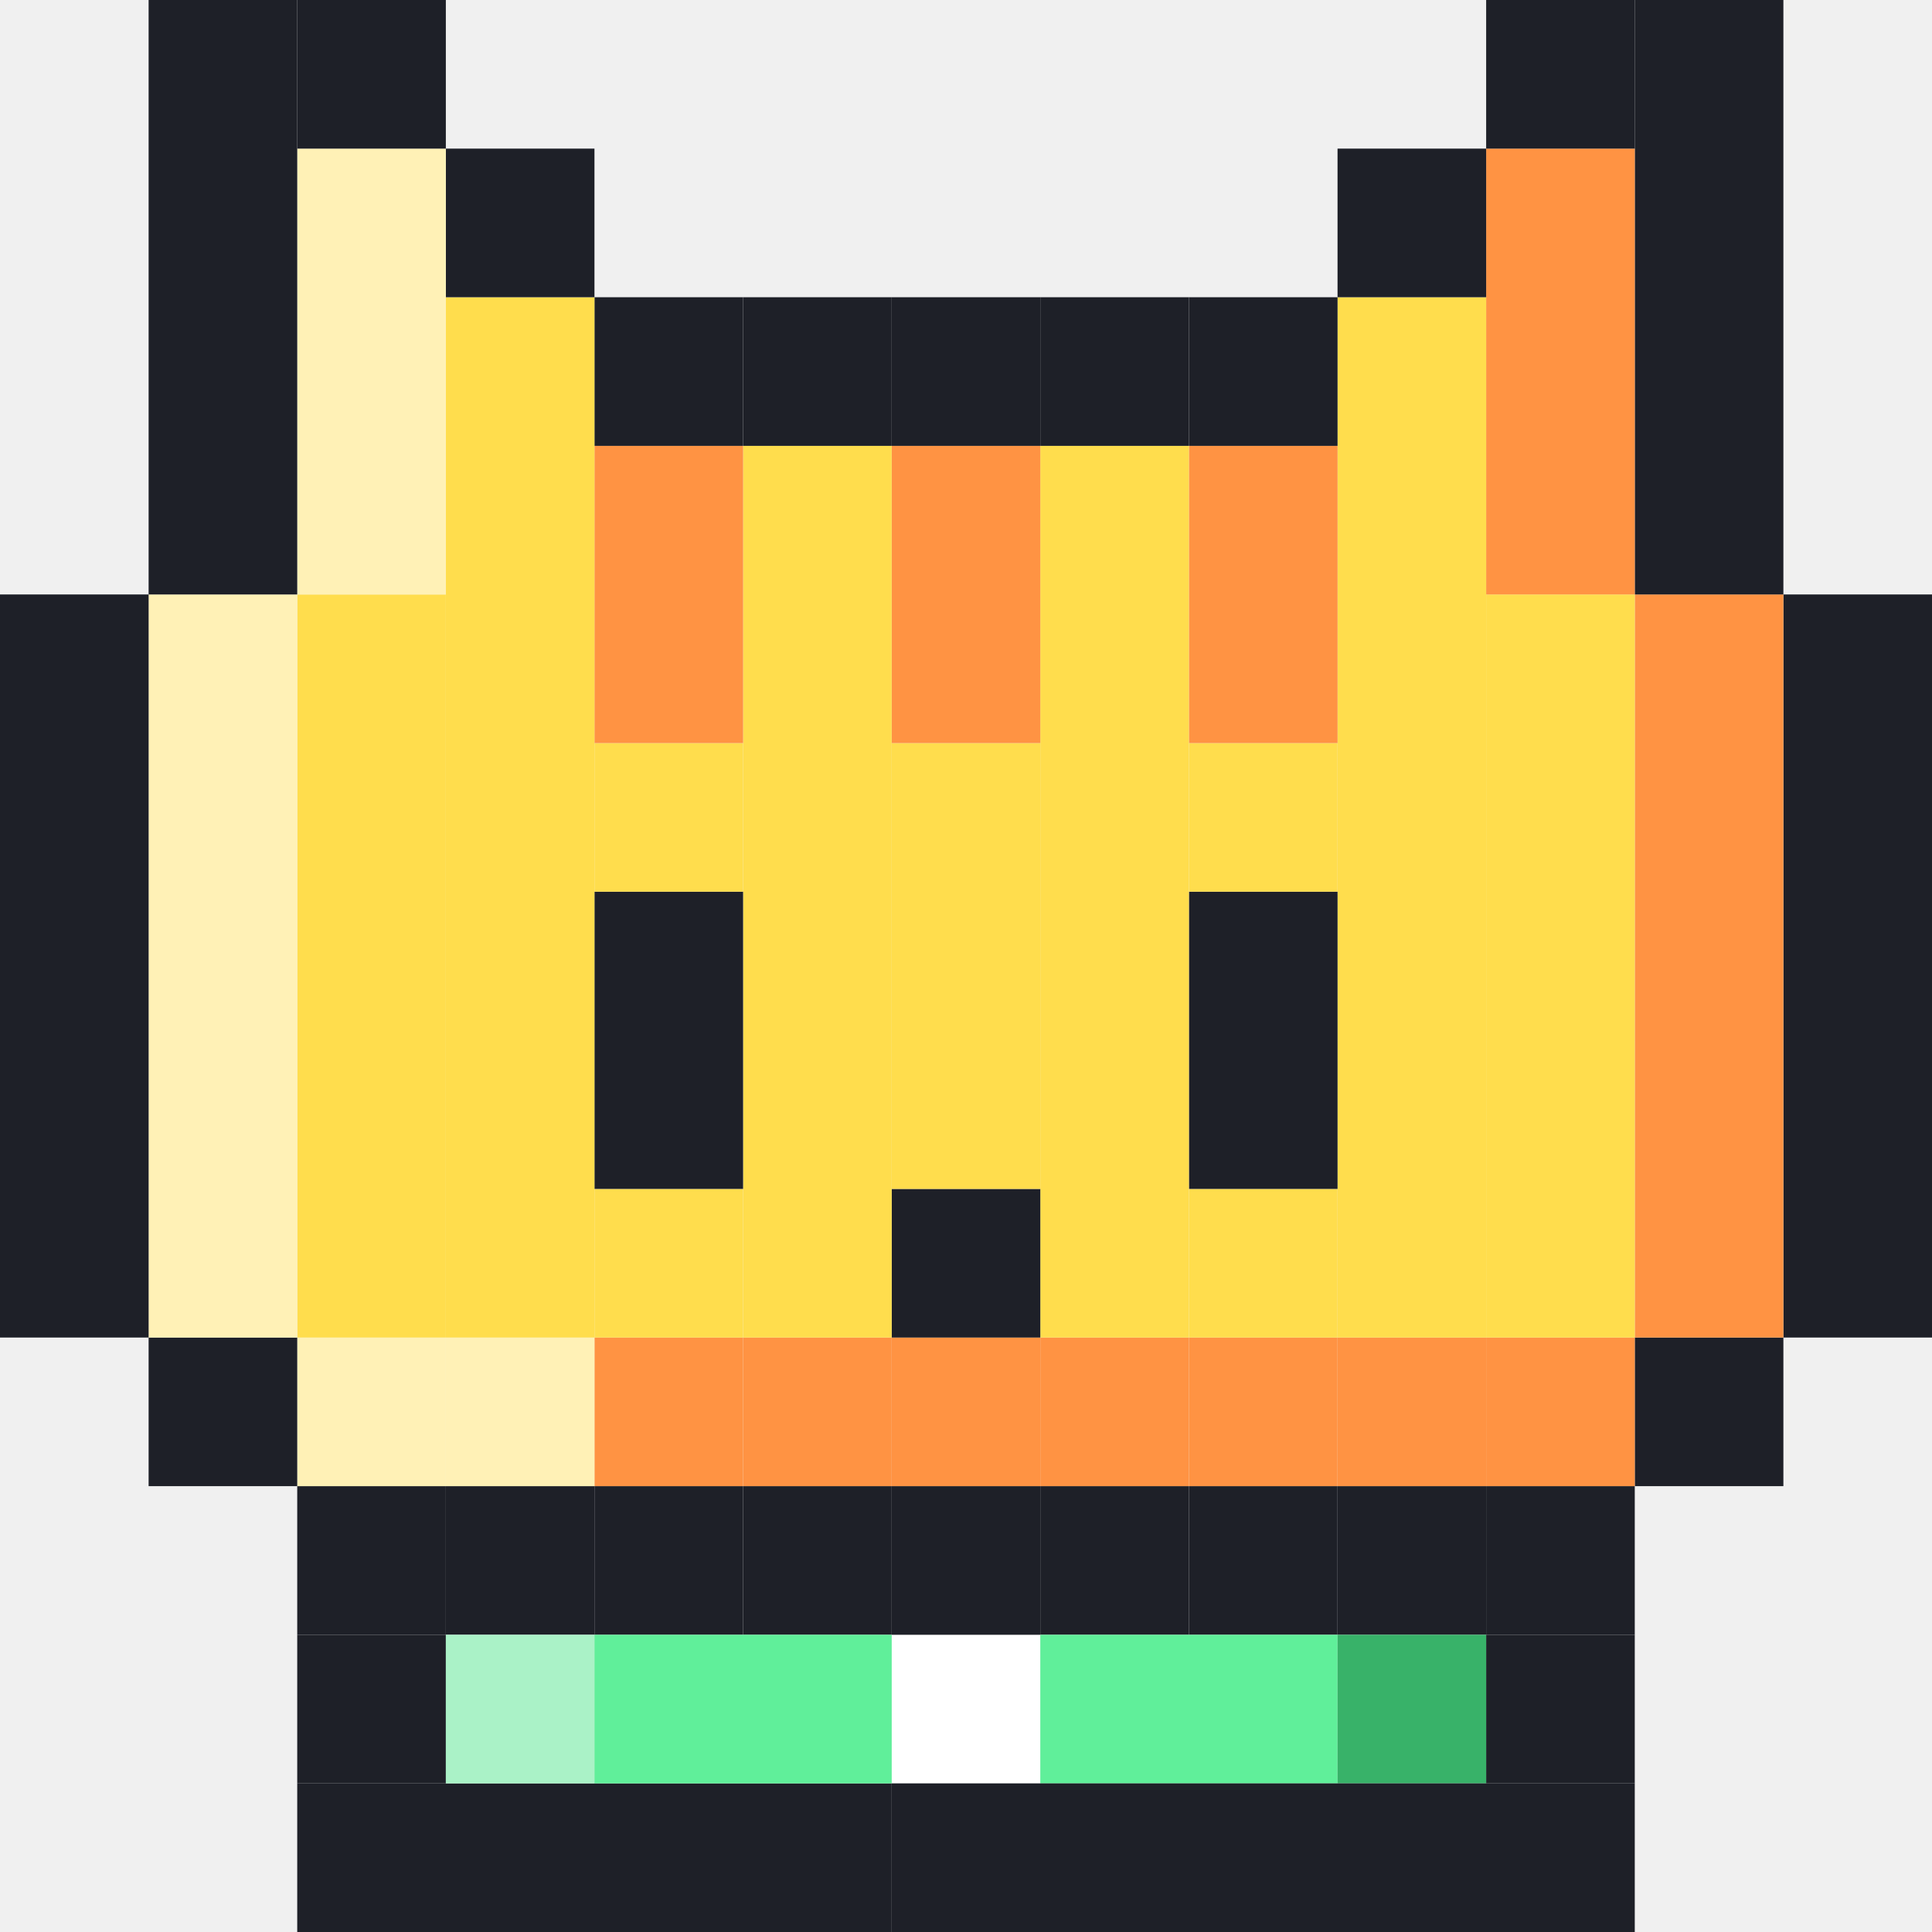
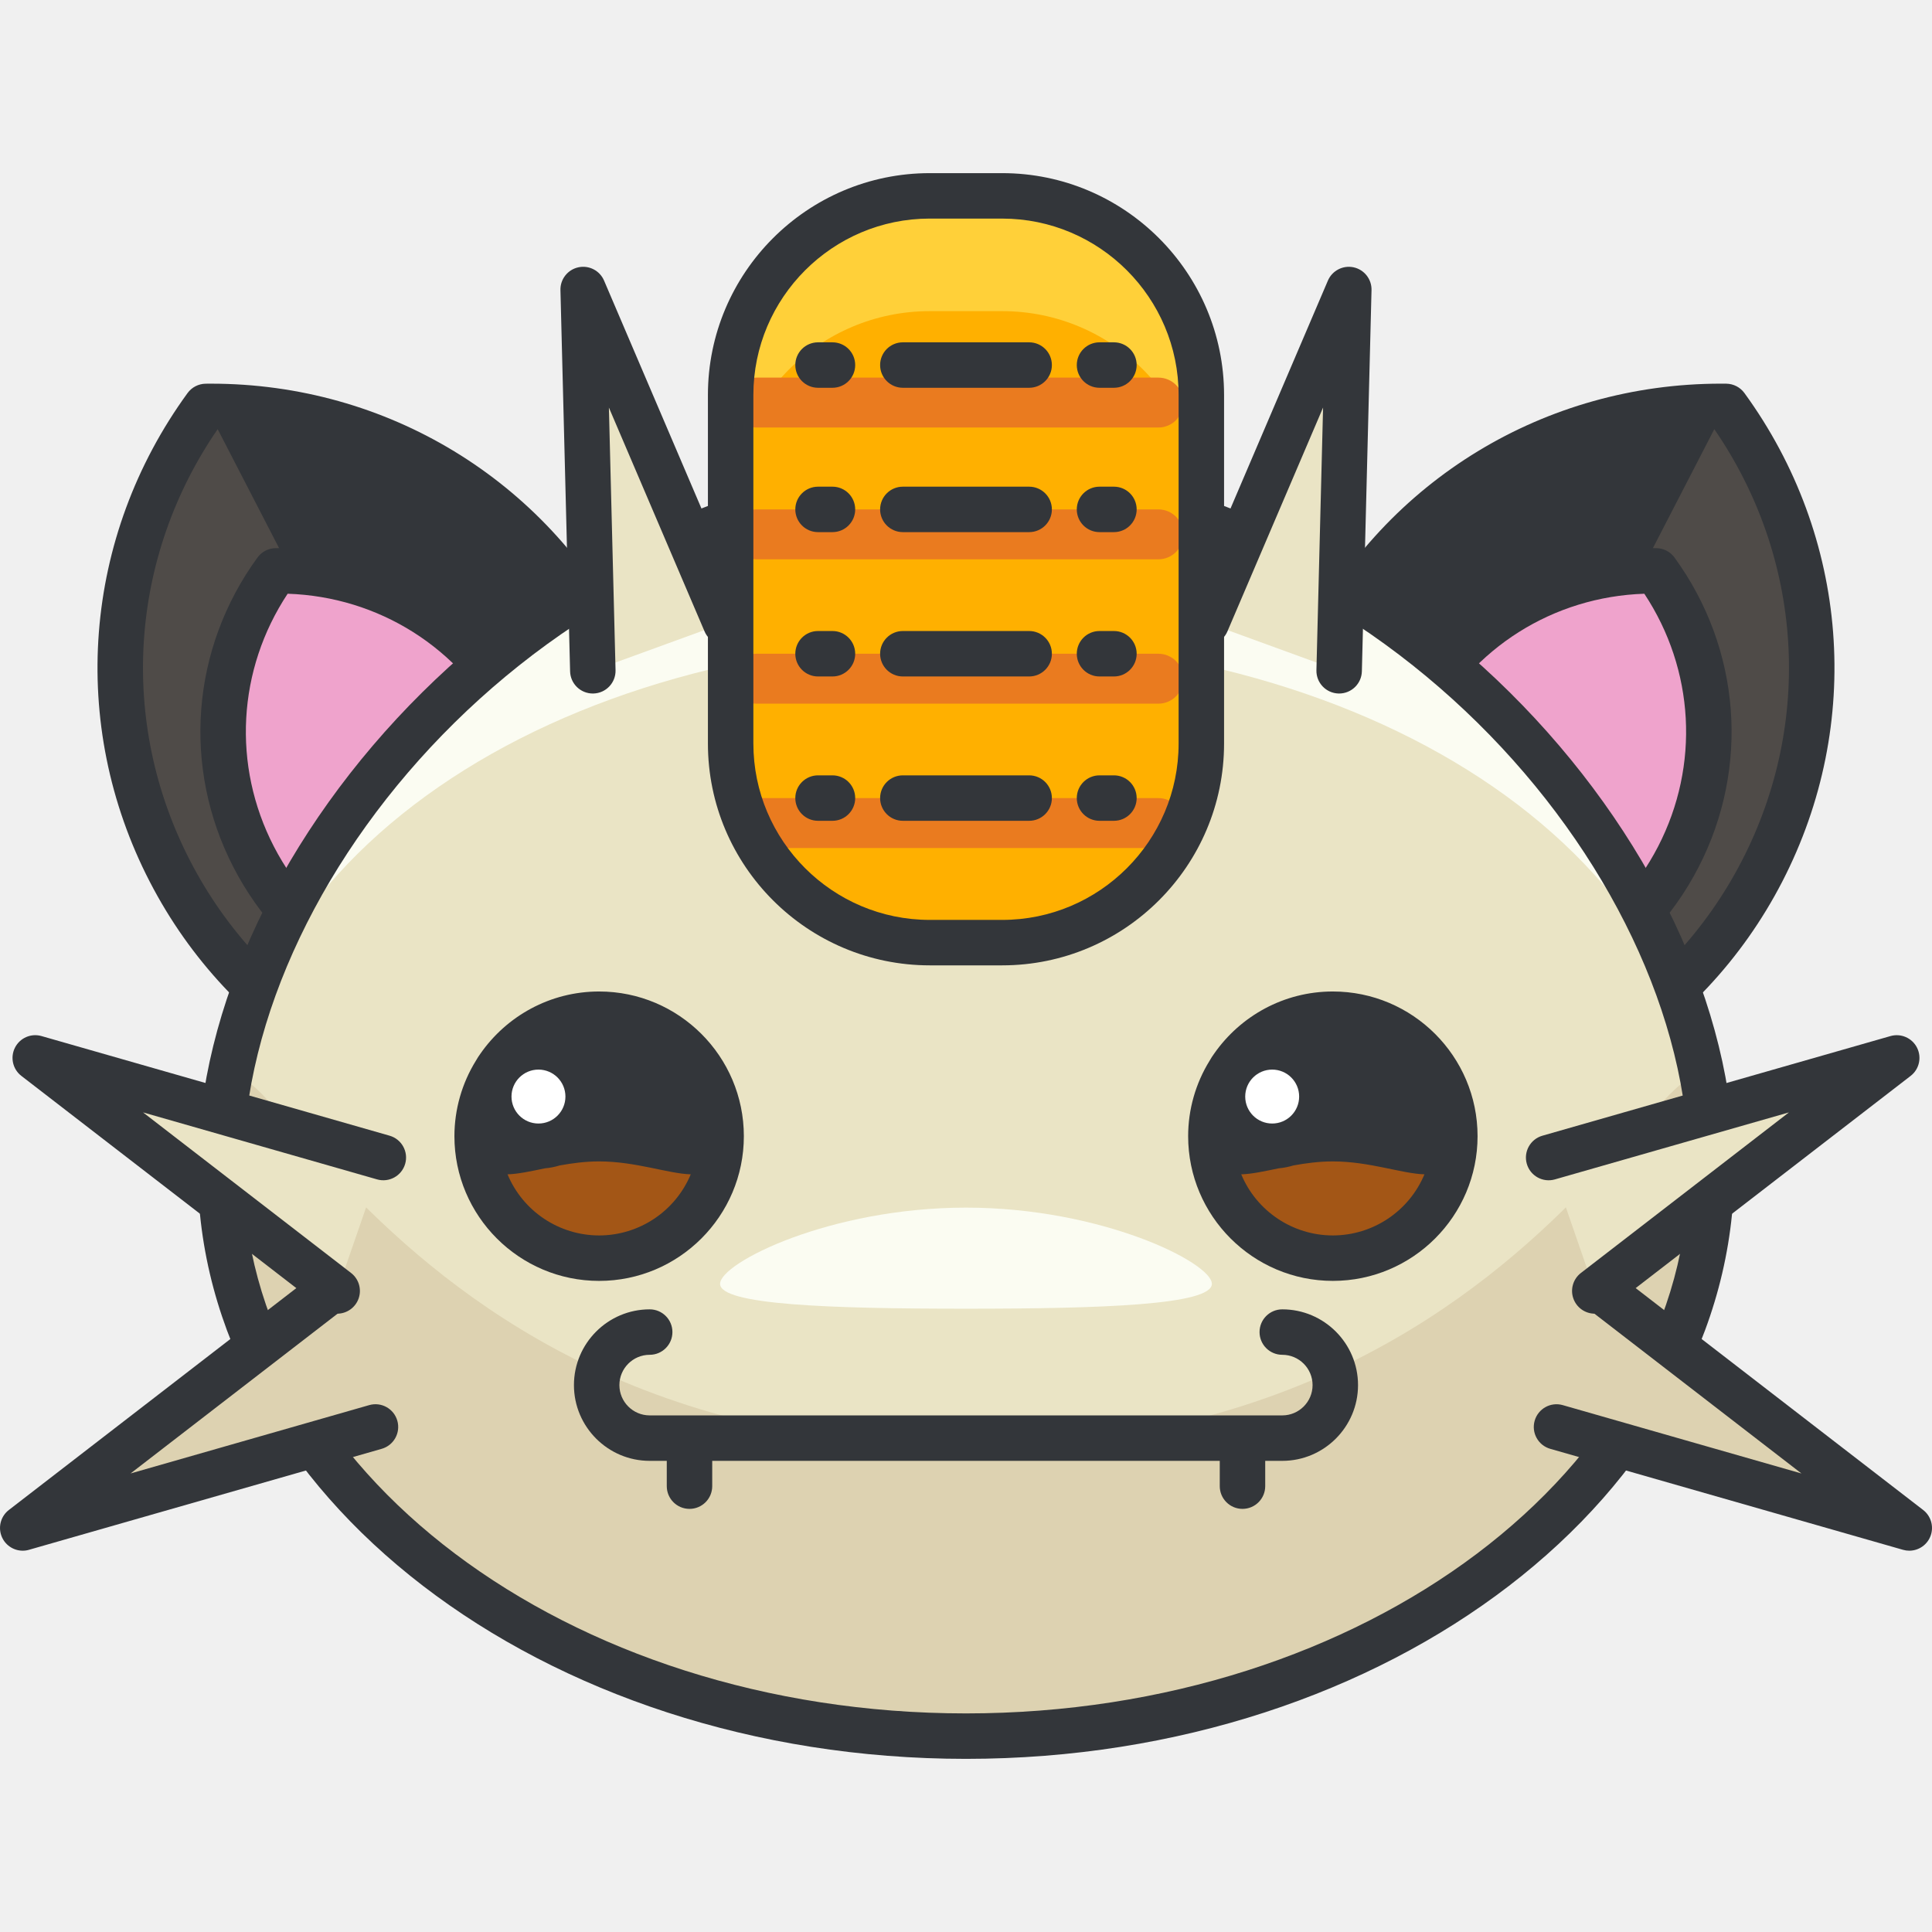
- <svg xmlns="http://www.w3.org/2000/svg" t="1736072303331" class="icon" viewBox="0 0 1024 1024" version="1.1" p-id="2042" width="200" height="200">
-   <path d="M472.615 866.462h78.769v78.769h-78.769z" fill="#FFFFFF" p-id="2043" />
-   <path d="M157.538 866.462h78.769v78.769H157.538zM787.692 866.462h78.769v78.769h-78.769zM945.231 630.154h78.769v78.769h-78.769zM945.231 551.385h78.769v78.769h-78.769zM945.231 472.615h78.769v78.769h-78.769zM945.231 393.846h78.769v78.769h-78.769zM945.231 315.077h78.769v78.769h-78.769zM866.462 708.923h78.769v78.769h-78.769z" fill="#1E2028" p-id="2044" />
-   <path d="M866.462 630.154h78.769v78.769h-78.769zM866.462 551.385h78.769v78.769h-78.769zM866.462 472.615h78.769v78.769h-78.769zM866.462 393.846h78.769v78.769h-78.769zM866.462 315.077h78.769v78.769h-78.769z" fill="#FF9343" p-id="2045" />
-   <path d="M866.462 236.308h78.769v78.769h-78.769zM866.462 157.538h78.769v78.769h-78.769zM866.462 78.769h78.769v78.769h-78.769zM866.462 0h78.769v78.769h-78.769zM787.692 787.692h78.769v78.769h-78.769z" fill="#1E2028" p-id="2046" />
-   <path d="M787.692 708.923h78.769v78.769h-78.769z" fill="#FF9343" p-id="2047" />
-   <path d="M787.692 630.154h78.769v78.769h-78.769zM787.692 551.385h78.769v78.769h-78.769zM787.692 472.615h78.769v78.769h-78.769zM787.692 393.846h78.769v78.769h-78.769zM787.692 315.077h78.769v78.769h-78.769z" fill="#FFDD4D" p-id="2048" />
-   <path d="M787.692 236.308h78.769v78.769h-78.769zM787.692 157.538h78.769v78.769h-78.769zM787.692 78.769h78.769v78.769h-78.769z" fill="#FF9343" p-id="2049" />
-   <path d="M787.692 0h78.769v78.769h-78.769zM708.923 787.692h78.769v78.769h-78.769z" fill="#1E2028" p-id="2050" />
-   <path d="M708.923 708.923h78.769v78.769h-78.769z" fill="#FF9343" p-id="2051" />
-   <path d="M708.923 630.154h78.769v78.769h-78.769zM708.923 551.385h78.769v78.769h-78.769zM708.923 472.615h78.769v78.769h-78.769zM708.923 393.846h78.769v78.769h-78.769zM708.923 315.077h78.769v78.769h-78.769zM708.923 236.308h78.769v78.769h-78.769zM708.923 157.538h78.769v78.769h-78.769z" fill="#FFDD4D" p-id="2052" />
-   <path d="M708.923 78.769h78.769v78.769h-78.769zM630.154 787.692h78.769v78.769h-78.769z" fill="#1E2028" p-id="2053" />
-   <path d="M630.154 708.923h78.769v78.769h-78.769z" fill="#FF9343" p-id="2054" />
-   <path d="M630.154 630.154h78.769v78.769h-78.769z" fill="#FFDD4D" p-id="2055" />
-   <path d="M630.154 551.385h78.769v78.769h-78.769zM630.154 472.615h78.769v78.769h-78.769z" fill="#1E2028" p-id="2056" />
-   <path d="M630.154 393.846h78.769v78.769h-78.769z" fill="#FFDD4D" p-id="2057" />
-   <path d="M630.154 315.077h78.769v78.769h-78.769zM630.154 236.308h78.769v78.769h-78.769z" fill="#FF9343" p-id="2058" />
-   <path d="M630.154 157.538h78.769v78.769h-78.769zM551.385 787.692h78.769v78.769h-78.769z" fill="#1E2028" p-id="2059" />
-   <path d="M551.385 708.923h78.769v78.769h-78.769z" fill="#FF9343" p-id="2060" />
-   <path d="M551.385 630.154h78.769v78.769h-78.769zM551.385 551.385h78.769v78.769h-78.769zM551.385 472.615h78.769v78.769h-78.769zM551.385 393.846h78.769v78.769h-78.769zM551.385 315.077h78.769v78.769h-78.769zM551.385 236.308h78.769v78.769h-78.769z" fill="#FFDD4D" p-id="2061" />
-   <path d="M551.385 157.538h78.769v78.769h-78.769zM472.615 787.692h78.769v78.769h-78.769z" fill="#1E2028" p-id="2062" />
-   <path d="M472.615 708.923h78.769v78.769h-78.769z" fill="#FF9343" p-id="2063" />
-   <path d="M472.615 630.154h78.769v78.769h-78.769z" fill="#1E2028" p-id="2064" />
-   <path d="M472.615 551.385h78.769v78.769h-78.769zM472.615 472.615h78.769v78.769h-78.769zM472.615 393.846h78.769v78.769h-78.769z" fill="#FFDD4D" p-id="2065" />
-   <path d="M472.615 315.077h78.769v78.769h-78.769zM472.615 236.308h78.769v78.769h-78.769z" fill="#FF9343" p-id="2066" />
-   <path d="M472.615 157.538h78.769v78.769h-78.769zM393.846 787.692h78.769v78.769h-78.769z" fill="#1E2028" p-id="2067" />
-   <path d="M393.846 708.923h78.769v78.769h-78.769z" fill="#FF9343" p-id="2068" />
-   <path d="M393.846 630.154h78.769v78.769h-78.769zM393.846 551.385h78.769v78.769h-78.769zM393.846 472.615h78.769v78.769h-78.769zM393.846 393.846h78.769v78.769h-78.769zM393.846 315.077h78.769v78.769h-78.769zM393.846 236.308h78.769v78.769h-78.769z" fill="#FFDD4D" p-id="2069" />
-   <path d="M393.846 157.538h78.769v78.769h-78.769zM315.077 787.692h78.769v78.769h-78.769z" fill="#1E2028" p-id="2070" />
-   <path d="M315.077 708.923h78.769v78.769h-78.769z" fill="#FF9343" p-id="2071" />
-   <path d="M315.077 630.154h78.769v78.769h-78.769z" fill="#FFDD4D" p-id="2072" />
-   <path d="M315.077 551.385h78.769v78.769h-78.769zM315.077 472.615h78.769v78.769h-78.769z" fill="#1E2028" p-id="2073" />
-   <path d="M315.077 393.846h78.769v78.769h-78.769z" fill="#FFDD4D" p-id="2074" />
-   <path d="M315.077 315.077h78.769v78.769h-78.769zM315.077 236.308h78.769v78.769h-78.769z" fill="#FF9343" p-id="2075" />
-   <path d="M315.077 157.538h78.769v78.769h-78.769zM236.308 787.692h78.769v78.769h-78.769z" fill="#1E2028" p-id="2076" />
-   <path d="M236.308 708.923h78.769v78.769h-78.769z" fill="#FFF1B6" p-id="2077" />
-   <path d="M236.308 630.154h78.769v78.769h-78.769zM236.308 551.385h78.769v78.769h-78.769zM236.308 472.615h78.769v78.769h-78.769zM236.308 393.846h78.769v78.769h-78.769zM236.308 315.077h78.769v78.769h-78.769zM236.308 236.308h78.769v78.769h-78.769zM236.308 157.538h78.769v78.769h-78.769z" fill="#FFDD4D" p-id="2078" />
-   <path d="M236.308 78.769h78.769v78.769h-78.769zM157.538 787.692h78.769v78.769H157.538z" fill="#1E2028" p-id="2079" />
-   <path d="M157.538 708.923h78.769v78.769H157.538z" fill="#FFF1B6" p-id="2080" />
-   <path d="M157.538 630.154h78.769v78.769H157.538zM157.538 551.385h78.769v78.769H157.538zM157.538 472.615h78.769v78.769H157.538zM157.538 393.846h78.769v78.769H157.538zM157.538 315.077h78.769v78.769H157.538z" fill="#FFDD4D" p-id="2081" />
-   <path d="M157.538 236.308h78.769v78.769H157.538zM157.538 157.538h78.769v78.769H157.538zM157.538 78.769h78.769v78.769H157.538z" fill="#FFF1B6" p-id="2082" />
-   <path d="M157.538 0h78.769v78.769H157.538zM78.769 708.923h78.769v78.769H78.769z" fill="#1E2028" p-id="2083" />
-   <path d="M78.769 630.154h78.769v78.769H78.769zM78.769 551.385h78.769v78.769H78.769zM78.769 472.615h78.769v78.769H78.769zM78.769 393.846h78.769v78.769H78.769zM78.769 315.077h78.769v78.769H78.769z" fill="#FFF1B6" p-id="2084" />
-   <path d="M78.769 236.308h78.769v78.769H78.769zM78.769 157.538h78.769v78.769H78.769zM78.769 78.769h78.769v78.769H78.769zM78.769 0h78.769v78.769H78.769zM0 630.154h78.769v78.769H0zM0 551.385h78.769v78.769H0zM0 472.615h78.769v78.769H0zM0 393.846h78.769v78.769H0zM0 315.077h78.769v78.769H0zM157.538 945.231h78.769v78.769H157.538zM236.308 945.231h78.769v78.769h-78.769zM315.077 945.231h78.769v78.769h-78.769zM393.846 945.231h78.769v78.769h-78.769z" fill="#1E2028" p-id="2085" />
-   <path d="M236.308 866.462h78.769v78.769h-78.769z" fill="#AAF2C7" p-id="2086" />
-   <path d="M315.077 866.462h78.769v78.769h-78.769zM393.846 866.462h78.769v78.769h-78.769zM551.385 866.462h78.769v78.769h-78.769zM630.154 866.462h78.769v78.769h-78.769z" fill="#60EF9A" p-id="2087" />
-   <path d="M708.923 866.462h78.769v78.769h-78.769z" fill="#38B269" p-id="2088" />
-   <path d="M472.615 945.231h78.769v78.769h-78.769zM551.385 945.231h78.769v78.769h-78.769zM630.154 945.231h78.769v78.769h-78.769zM708.923 945.231h78.769v78.769h-78.769zM787.692 945.231h78.769v78.769h-78.769z" fill="#1E2028" p-id="2089" />
+ <svg xmlns="http://www.w3.org/2000/svg" t="1738557715207" class="icon" viewBox="0 0 1024 1024" version="1.1" p-id="41418" width="200" height="200">
+   <path d="M914.84 215.414c50.678 69.637 61.309 164.584 19.095 246.346-42.198 81.778-125.726 128.103-211.881 127.132-50.694-69.653-61.309-164.568-19.087-246.346 42.206-81.778 125.718-128.103 211.873-127.132z" fill="#4F4B48" p-id="41419" />
+   <path d="M722.054 588.892c-50.694-69.653-61.309-164.568-19.087-246.346 42.206-81.778 125.718-128.103 211.873-127.132" fill="#33363A" p-id="41420" />
+   <path d="M724.8 600.945l-2.875-0.016a12.061 12.061 0 0 1-9.604-4.955c-55.48-76.229-63.156-175.465-20.051-258.961 42.664-82.645 126.706-133.668 219.831-133.668l2.875 0.016c3.806 0.048 7.364 1.879 9.604 4.955 55.48 76.229 63.164 175.465 20.059 258.961-42.648 82.653-126.706 133.668-219.839 133.668z m183.816-373.478c-82.685 1.253-156.987 47.04-194.946 120.603-37.974 73.555-32.273 160.649 14.607 228.768 82.693-1.253 156.996-47.04 194.946-120.603 37.982-73.555 32.273-160.641-14.607-228.768z" fill="#33363A" p-id="41421" />
+   <path d="M877.781 302.58c31.197 42.848 37.733 101.283 11.748 151.615-25.969 50.332-77.386 78.855-130.408 78.245-31.197-42.864-37.725-101.283-11.748-151.615 25.969-50.34 77.378-78.855 130.408-78.245z" fill="#EFA3CC" p-id="41422" />
+   <path d="M760.839 544.494l-1.863-0.008a12.037 12.037 0 0 1-9.596-4.955c-35.18-48.341-40.046-111.264-12.712-164.231 27.045-52.412 80.333-84.773 139.386-84.773l1.863 0.008a12.045 12.045 0 0 1 9.596 4.955c35.188 48.341 40.054 111.264 12.712 164.231-27.053 52.42-80.333 84.773-139.386 84.773z m110.686-229.804c-48.188 1.598-91.262 28.643-113.457 71.66-22.203 43.001-19.288 93.791 7.291 133.989 48.172-1.598 91.253-28.643 113.457-71.66 22.211-43.017 19.304-93.791-7.291-133.989z" fill="#33363A" p-id="41423" />
+   <path d="M109.152 215.414c-50.686 69.637-61.317 164.584-19.095 246.346C132.255 543.53 215.784 589.863 301.93 588.892c50.694-69.653 61.309-164.568 19.103-246.346-42.206-81.778-125.735-128.103-211.881-127.132z" fill="#4F4B48" p-id="41424" />
+   <path d="M301.93 588.892c50.694-69.653 61.309-164.568 19.103-246.346-42.206-81.778-125.726-128.103-211.881-127.132" fill="#33363A" p-id="41425" />
+   <path d="M299.184 600.945c-93.141 0-177.175-51.023-219.831-133.668C36.24 383.796 43.924 284.561 99.412 208.324a12.069 12.069 0 0 1 9.604-4.955l2.875-0.016c93.141 0 177.175 51.023 219.839 133.668 43.097 83.496 35.404 182.724-20.067 258.953a12.069 12.069 0 0 1-9.604 4.955c-0.956 0.016-1.919 0.016-2.875 0.016z m-183.816-373.478c-46.879 68.127-52.589 155.221-14.607 228.76 37.958 73.555 112.252 119.343 194.937 120.611 46.871-68.119 52.589-155.213 14.623-228.768-37.958-73.555-112.268-119.343-194.954-120.603z" fill="#33363A" p-id="41426" />
+   <path d="M146.211 302.58c-31.197 42.848-37.733 101.283-11.756 151.615 25.969 50.332 77.386 78.855 130.408 78.245 31.197-42.864 37.733-101.283 11.756-151.615-25.977-50.34-77.378-78.855-130.408-78.245z" fill="#EFA3CC" p-id="41427" />
+   <path d="M263.145 544.494c-59.053 0-112.332-32.345-139.386-84.781-27.342-52.966-22.468-115.898 12.72-164.223a12.053 12.053 0 0 1 9.596-4.955l1.863-0.008c59.053 0 112.332 32.345 139.386 84.781 27.334 52.958 22.46 115.882-12.72 164.223a12.045 12.045 0 0 1-9.596 4.955l-1.863 0.008zM152.459 314.69c-26.596 40.19-29.502 90.972-7.299 133.981 22.195 43.017 65.284 70.062 113.457 71.668 26.596-40.206 29.502-90.98 7.299-133.981-22.195-43.025-65.284-70.07-113.457-71.668z" fill="#33363A" p-id="41428" />
+   <path d="M907.147 619.534c0 166.029-176.918 300.653-395.151 300.653-218.241 0-395.151-134.632-395.151-300.653 0-166.061 176.91-365.038 395.151-365.038 218.233 0 395.151 198.977 395.151 365.038z" fill="#FBFCF2" p-id="41429" />
+   <path d="M907.147 619.534c0 166.029-176.918 300.653-395.151 300.653-218.241 0-395.151-134.632-395.151-300.653 0-166.061 176.91-280.474 395.151-280.474 218.233 0 395.151 114.412 395.151 280.474z" fill="#EAE4C5" p-id="41430" />
+   <path d="M907.147 619.534c0 166.029-176.918 300.653-395.151 300.653-218.241 0-395.151-134.632-395.151-300.653 0-166.077 50.284 147.271 395.151 147.271 344.875 0 395.151-313.349 395.151-147.271z" fill="#DDD2B1" p-id="41431" />
+   <path d="M511.996 932.233c-224.528 0-407.196-140.277-407.196-312.698 0-170.799 181.632-377.083 407.196-377.083s407.196 206.284 407.196 377.083c0 172.429-182.668 312.698-407.196 312.698z m0-665.691c-212.218 0-383.106 193.107-383.106 352.993 0 159.14 171.859 288.608 383.106 288.608s383.106-129.468 383.106-288.608c0-159.886-170.887-352.993-383.106-352.993z" fill="#33363A" p-id="41432" />
+   <path d="M382.214 602.206a64.642 64.642 0 0 1-64.666 64.65 64.642 64.642 0 1 1 0-129.3 64.65 64.65 0 0 1 64.666 64.65z" fill="#A35616" p-id="41433" />
+   <path d="M285.404 581.191m-26.339 0a26.339 26.339 0 1 0 52.677 0 26.339 26.339 0 1 0-52.677 0Z" fill="#FFFFFF" p-id="41434" />
+   <path d="M317.548 525.511c-26.041 0-49.064 13.073-62.932 32.979a39.155 39.155 0 0 0-2.313 3.597 76.157 76.157 0 0 0-11.451 40.118c0 42.294 34.401 76.695 76.695 76.695 42.302 0 76.711-34.401 76.711-76.695s-34.409-76.695-76.711-76.695z m0 129.3a52.661 52.661 0 0 1-48.55-32.393c5.525-0.145 12.246-1.606 19.826-3.18a37.34 37.34 0 0 0 7.797-1.526c6.577-1.188 13.595-2.144 20.926-2.144 19.377 0 36.713 6.528 48.566 6.85a52.693 52.693 0 0 1-48.566 32.393z" fill="#33363A" p-id="41435" />
+   <path d="M285.396 581.199m-14.293 0a14.293 14.293 0 1 0 28.587 0 14.293 14.293 0 1 0-28.587 0Z" fill="#FFFFFF" p-id="41436" />
+   <path d="M771.078 602.206a64.634 64.634 0 0 1-64.65 64.65 64.642 64.642 0 0 1-64.658-64.65 64.642 64.642 0 0 1 64.658-64.65 64.642 64.642 0 0 1 64.65 64.65z" fill="#A35616" p-id="41437" />
+   <path d="M674.275 581.191m-26.339 0a26.339 26.339 0 1 0 52.677 0 26.339 26.339 0 1 0-52.677 0Z" fill="#FFFFFF" p-id="41438" />
+   <path d="M706.436 525.511c-26.001 0-48.991 13.033-62.867 32.883-0.907 1.213-1.694 2.489-2.449 3.806a76.101 76.101 0 0 0-11.379 39.998c0 42.294 34.409 76.695 76.703 76.695s76.695-34.401 76.695-76.695-34.417-76.687-76.703-76.687z m0 129.3a52.677 52.677 0 0 1-48.558-32.393c5.525-0.145 12.246-1.606 19.818-3.18 2.698-0.241 5.3-0.747 7.813-1.526 6.569-1.188 13.595-2.144 20.926-2.144 19.368 0 36.705 6.528 48.55 6.85a52.677 52.677 0 0 1-48.55 32.393z" fill="#33363A" p-id="41439" />
+   <path d="M674.283 581.199m-14.293 0a14.293 14.293 0 1 0 28.587 0 14.293 14.293 0 1 0-28.587 0Z" fill="#FFFFFF" p-id="41440" />
+   <path d="M642.316 680.466c0 11.17-58.346 13.177-130.32 13.177-71.981 0-130.336-2.008-130.336-13.177 0-11.186 58.362-40.399 130.336-40.399 71.981 0 130.32 29.213 130.32 40.399z" fill="#FBFCF2" p-id="41441" />
+   <path d="M845.275 684.233l160.023-123.51-184.482 52.806" fill="#EAE4C5" p-id="41442" />
+   <path d="M845.283 696.278a12.045 12.045 0 0 1-7.364-21.585l110.245-85.094-124.032 35.509a12.045 12.045 0 1 1-6.633-23.159l184.49-52.806a12.045 12.045 0 0 1 10.672 21.119l-160.031 123.502a11.965 11.965 0 0 1-7.347 2.513z" fill="#33363A" p-id="41443" />
+   <path d="M178.717 684.233L18.686 560.722l184.49 52.806" fill="#EAE4C5" p-id="41444" />
+   <path d="M178.709 696.278c-2.57 0-5.163-0.819-7.347-2.513L11.33 570.254a12.045 12.045 0 0 1 10.672-21.119l184.49 52.806a12.045 12.045 0 0 1-6.633 23.159L75.82 589.598l110.245 85.094a12.045 12.045 0 0 1-7.356 21.585z" fill="#33363A" p-id="41445" />
+   <path d="M849.764 684.682l162.191 125.172-186.98-53.528" fill="#DDD2B1" p-id="41446" />
+   <path d="M1011.955 821.9c-1.1 0-2.208-0.153-3.316-0.466l-186.972-53.528a12.045 12.045 0 0 1 6.633-23.159l126.513 36.224-112.397-86.749a12.045 12.045 0 1 1 14.719-19.071l162.183 125.172a12.045 12.045 0 0 1-7.364 21.577z" fill="#33363A" p-id="41447" />
+   <path d="M174.228 684.682L12.045 809.855l186.964-53.528" fill="#DDD2B1" p-id="41448" />
+   <path d="M12.045 821.9a12.045 12.045 0 0 1-7.356-21.577l162.183-125.172a12.045 12.045 0 0 1 14.719 19.071L69.195 780.963l126.497-36.224a12.045 12.045 0 0 1 6.633 23.159l-186.964 53.528a11.579 11.579 0 0 1-3.316 0.474z" fill="#33363A" p-id="41449" />
+   <path d="M709.776 355.53l5.107-202.068-75.402 176.46" fill="#EAE4C5" p-id="41450" />
+   <path d="M709.784 367.576h-0.313a12.061 12.061 0 0 1-11.74-12.35l3.525-139.209-50.702 118.636a12.013 12.013 0 0 1-15.811 6.336 12.037 12.037 0 0 1-6.336-15.811l75.41-176.46a12.085 12.085 0 0 1 13.635-7.034 12.061 12.061 0 0 1 9.483 12.077l-5.115 202.076a12.061 12.061 0 0 1-12.037 11.74z" fill="#33363A" p-id="41451" />
+   <path d="M314.208 355.53l-5.115-202.068 75.41 176.46" fill="#EAE4C5" p-id="41452" />
+   <path d="M314.2 367.576a12.045 12.045 0 0 1-12.037-11.74l-5.115-202.068a12.045 12.045 0 0 1 23.119-5.043l75.41 176.46a12.037 12.037 0 0 1-6.336 15.811 12.013 12.013 0 0 1-15.811-6.336L322.728 216.016l3.525 139.209a12.053 12.053 0 0 1-11.74 12.35h-0.313z" fill="#33363A" p-id="41453" />
+   <path d="M636.735 394.083c0 58.282-47.273 105.539-105.555 105.539h-38.368c-58.298 0-105.555-47.257-105.555-105.539V209.376c0-58.298 47.257-105.563 105.555-105.563h38.368c58.282 0 105.555 47.273 105.555 105.563v184.707z" fill="#FFD039" p-id="41454" />
+   <path d="M531.18 164.913h-38.368c-58.298 0-105.555 47.273-105.555 105.571v123.599c0 58.282 47.257 105.539 105.555 105.539h38.368c58.282 0 105.555-47.257 105.555-105.539V270.476c0-58.298-47.273-105.563-105.555-105.563z" fill="#FFB000" p-id="41455" />
+   <path d="M627.171 213.358c0 7.307-5.918 13.234-13.217 13.234h-213.037a13.225 13.225 0 1 1 0-26.451h213.037a13.225 13.225 0 0 1 13.217 13.217zM627.171 283.212c0 7.307-5.918 13.234-13.217 13.234h-213.037a13.225 13.225 0 1 1 0-26.451h213.037c7.291 0 13.217 5.926 13.217 13.217zM627.171 359.714c0 7.307-5.918 13.242-13.217 13.242h-213.037a13.225 13.225 0 1 1 0-26.459h213.037c7.291 0 13.217 5.926 13.217 13.217zM627.171 436.224c0 7.307-5.918 13.234-13.217 13.234h-213.037a13.225 13.225 0 1 1 0-26.451h213.037a13.225 13.225 0 0 1 13.217 13.217z" fill="#EA7B1F" p-id="41456" />
+   <path d="M531.18 511.659h-38.368c-64.843 0-117.6-52.741-117.6-117.584V209.376c0-64.851 52.749-117.608 117.6-117.608h38.368c64.843 0 117.6 52.757 117.6 117.608v184.707c0 64.835-52.749 117.576-117.6 117.576z m-38.368-395.809c-51.561 0-93.51 41.957-93.51 93.518v184.707c0 51.553 41.949 93.494 93.51 93.494h38.368c51.561 0 93.51-41.941 93.51-93.494V209.376c0-51.569-41.949-93.518-93.51-93.518h-38.368z" fill="#33363A" p-id="41457" />
+   <path d="M441.227 205.529h-7.653a12.045 12.045 0 0 1 0-24.09h7.653a12.045 12.045 0 0 1 0 24.09zM590.409 205.529h-7.645a12.045 12.045 0 0 1 0-24.09h7.645a12.045 12.045 0 0 1 0 24.09zM545.473 205.529h-66.947a12.045 12.045 0 0 1 0-24.09h66.947a12.045 12.045 0 0 1 0 24.09zM441.227 282.039h-7.653a12.045 12.045 0 0 1 0-24.09h7.653a12.045 12.045 0 0 1 0 24.09zM590.409 282.039h-7.645a12.045 12.045 0 0 1 0-24.09h7.645a12.045 12.045 0 0 1 0 24.09z" fill="#33363A" p-id="41458" />
+   <path d="M545.473 282.039h-66.947a12.045 12.045 0 0 1 0-24.09h66.947a12.045 12.045 0 0 1 0 24.09z" fill="#33363A" p-id="41459" />
+   <path d="M441.227 358.542h-7.653a12.045 12.045 0 0 1 0-24.09h7.653a12.045 12.045 0 0 1 0 24.09zM590.409 358.542h-7.645a12.045 12.045 0 0 1 0-24.09h7.645a12.045 12.045 0 0 1 0 24.09z" fill="#33363A" p-id="41460" />
+   <path d="M545.473 358.542h-66.947a12.045 12.045 0 0 1 0-24.09h66.947a12.045 12.045 0 0 1 0 24.09z" fill="#33363A" p-id="41461" />
+   <path d="M441.227 435.044h-7.653a12.045 12.045 0 0 1 0-24.09h7.653a12.045 12.045 0 0 1 0 24.09zM590.409 435.044h-7.645a12.045 12.045 0 0 1 0-24.09h7.645a12.045 12.045 0 0 1 0 24.09z" fill="#33363A" p-id="41462" />
+   <path d="M545.473 435.044h-66.947a12.045 12.045 0 0 1 0-24.09h66.947a12.045 12.045 0 0 1 0 24.09z" fill="#33363A" p-id="41463" />
+   <path d="M679.631 693.981a12.045 12.045 0 0 0 0 24.09c8.857 0 16.06 7.203 16.06 16.06s-7.203 16.06-16.06 16.06H344.353c-8.857 0-16.06-7.203-16.06-16.06s7.203-16.06 16.06-16.06a12.045 12.045 0 0 0 0-24.09c-22.139 0-40.15 18.011-40.15 40.15s18.011 40.15 40.15 40.15h9.05v13.41a12.045 12.045 0 0 0 24.09 0v-13.41h269.007v13.41a12.045 12.045 0 0 0 24.09 0v-13.41h9.042c22.139 0 40.15-18.011 40.15-40.15s-18.011-40.15-40.15-40.15z" fill="#33363A" p-id="41464" />
</svg>
